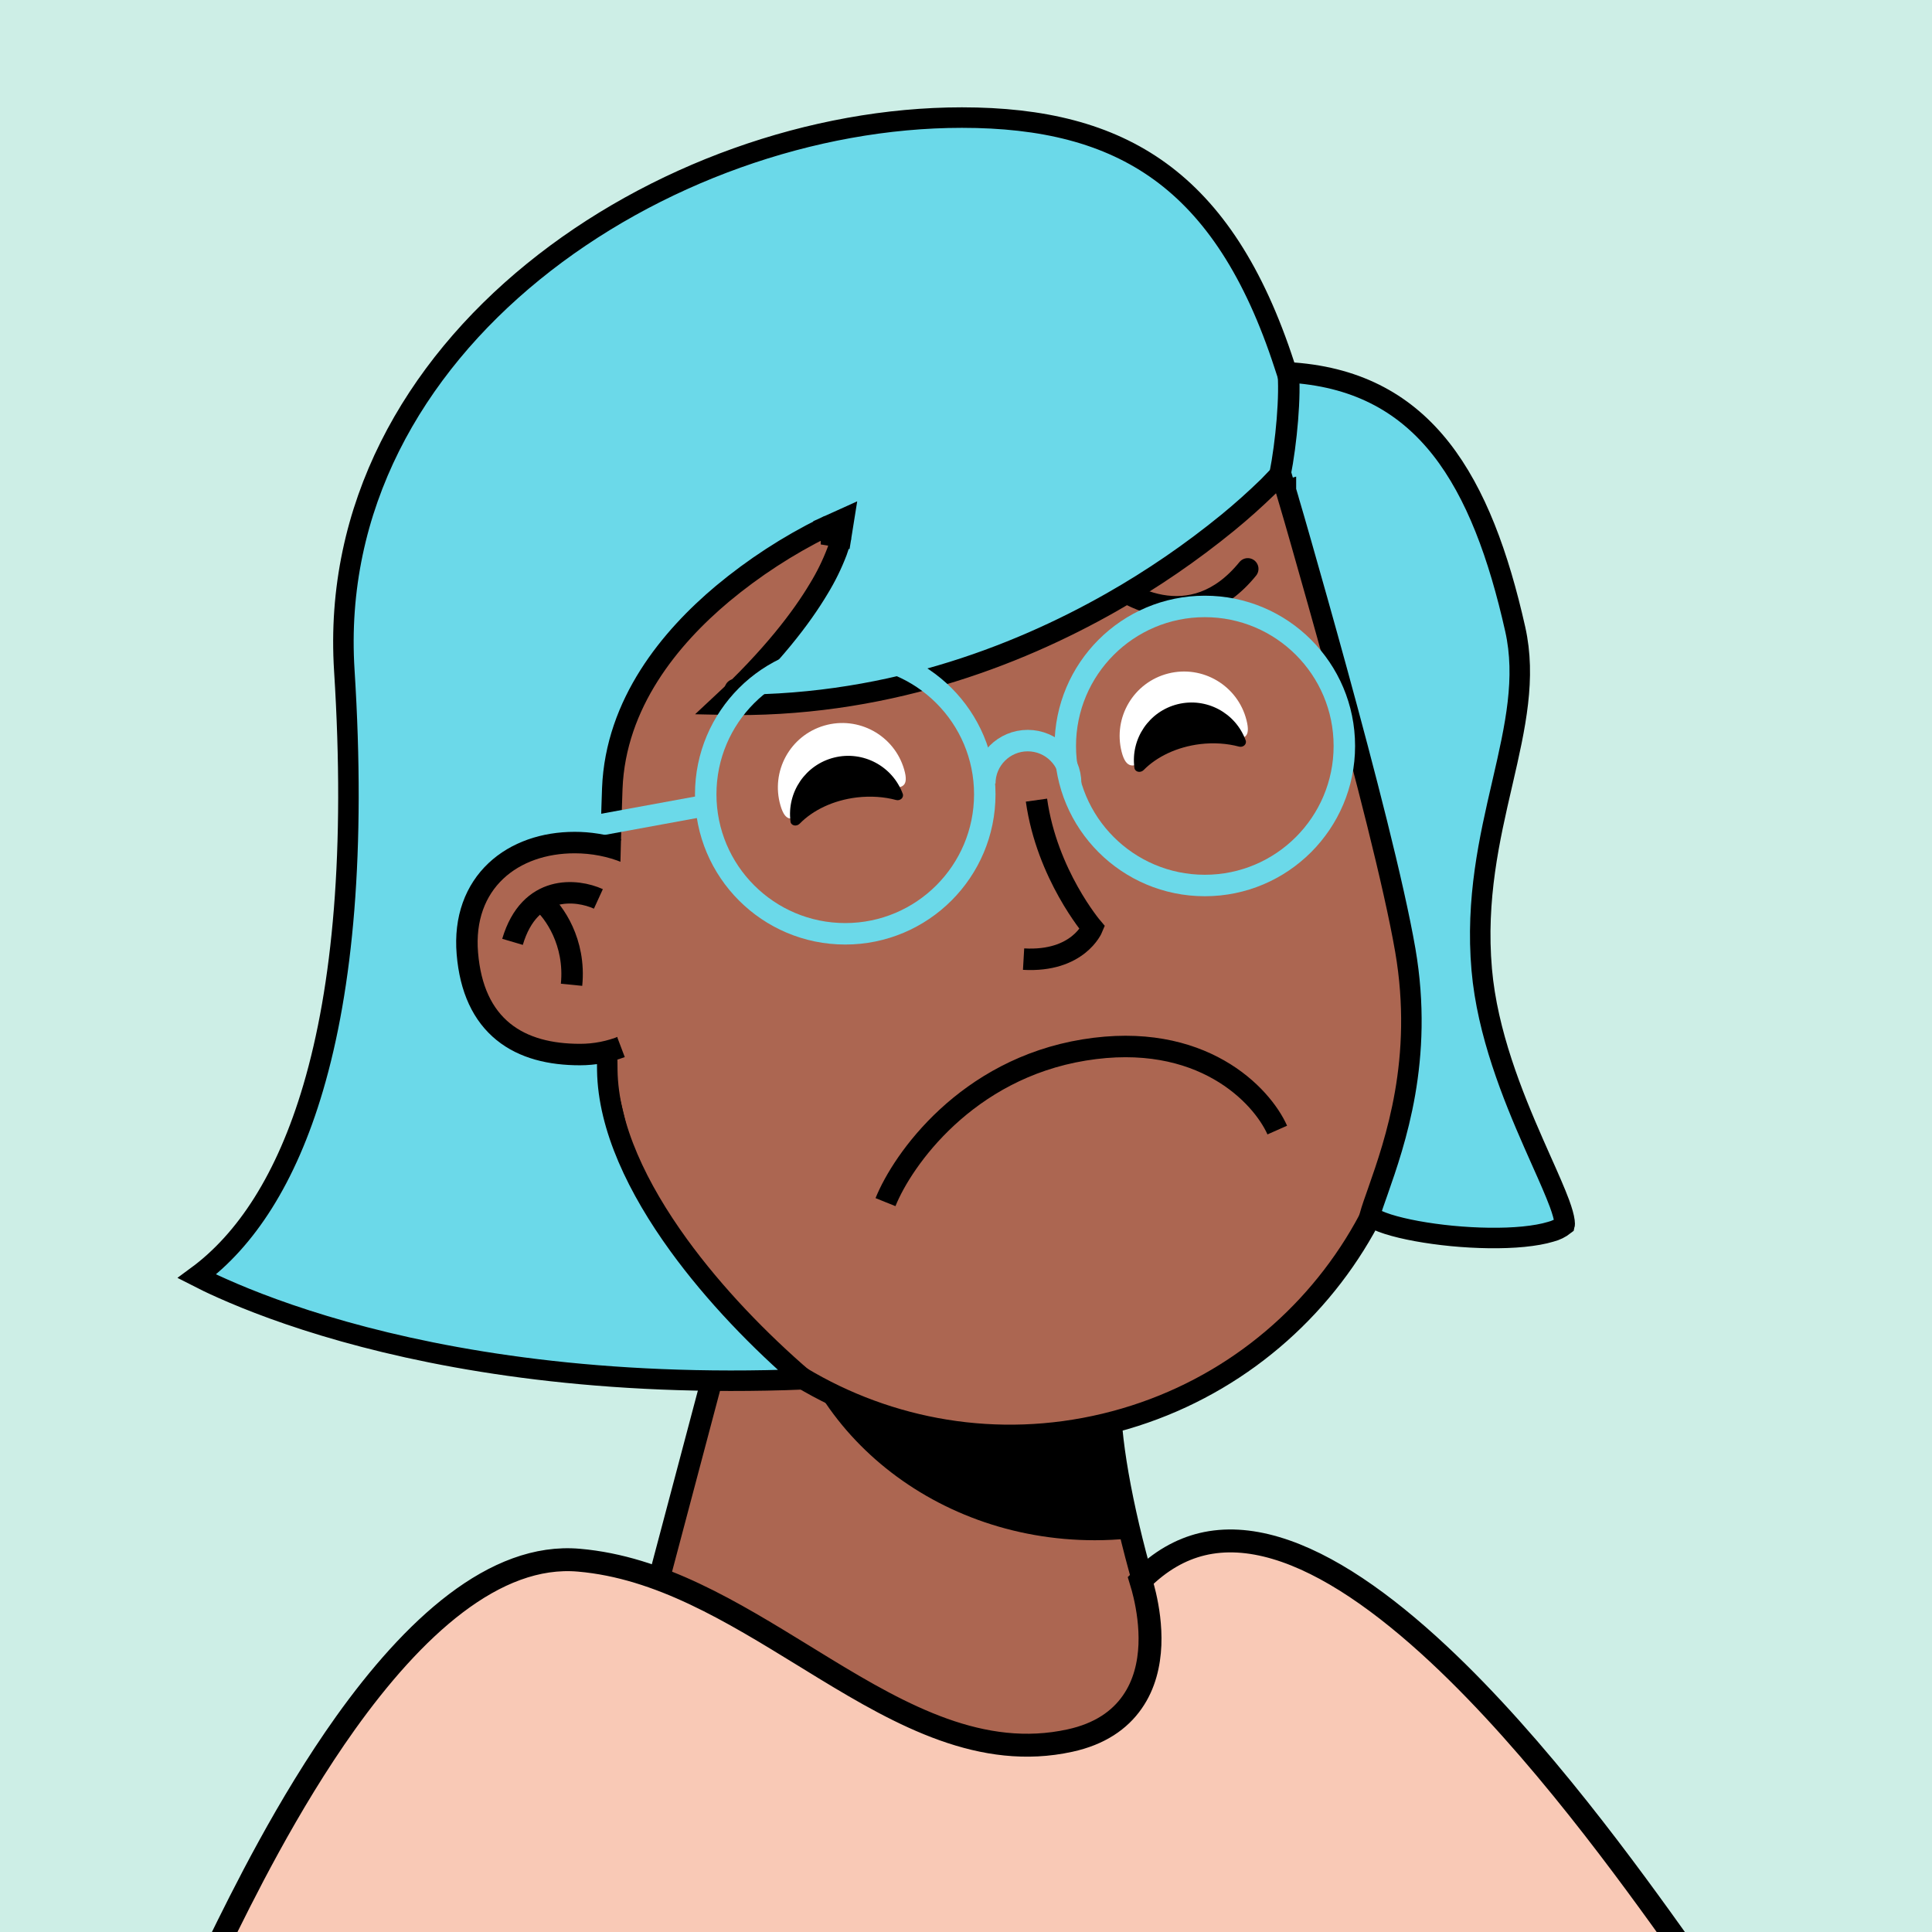
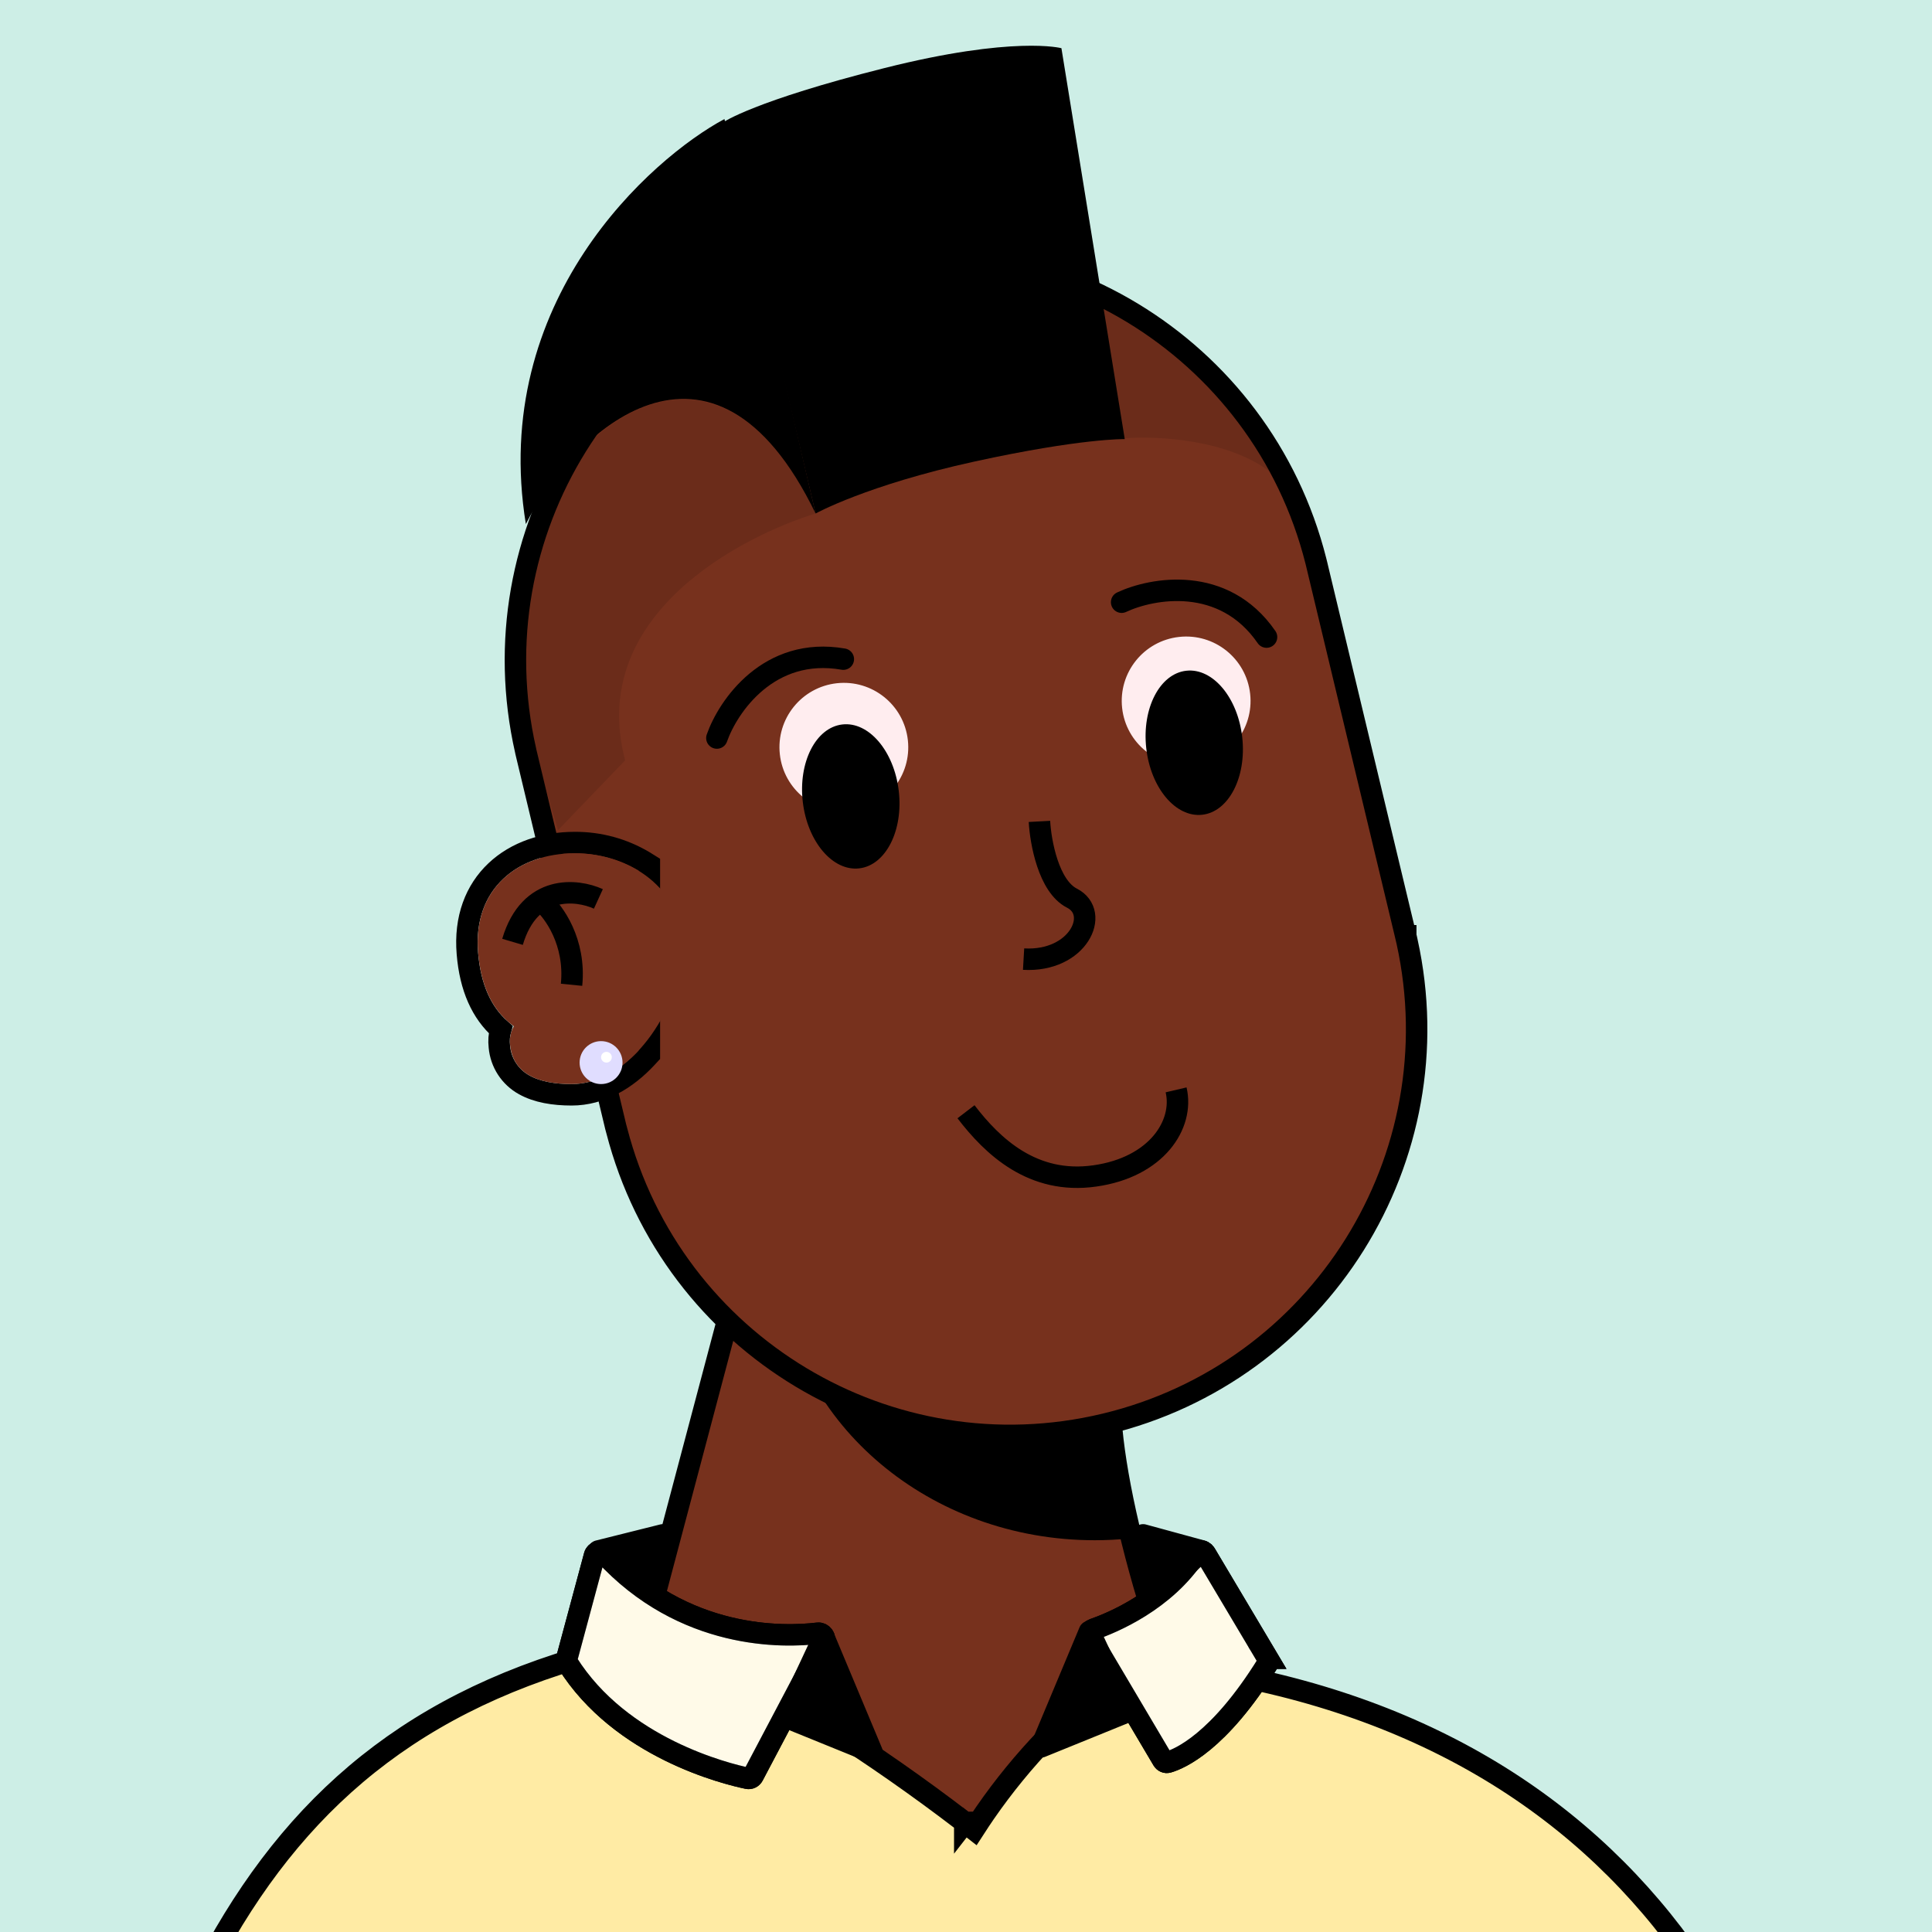
<svg xmlns="http://www.w3.org/2000/svg" viewBox="0 0 360 360" fill="none" shape-rendering="auto">
  <mask id="viewboxMask">
    <rect width="360" height="360" rx="0" ry="0" x="0" y="0" fill="#fff" />
  </mask>
  <g mask="url(#viewboxMask)">
    <rect fill="#cdeee6" width="360" height="360" x="0" y="0" />
    <g transform="translate(80 23)">
-       <path d="M154 319.5c-14.4-20-25.67-58.67-27-78L58.5 212 30 319.5h124Z" fill="#ac6651" stroke="#000" stroke-width="4" />
+       <path d="M154 319.5c-14.4-20-25.67-58.67-27-78L58.5 212 30 319.5h124Z" fill="#77311d" stroke="#000" stroke-width="4" />
      <path d="M130.37 263.69c-2.1.2-4.22.31-6.37.31-30.78 0-56.05-21.57-58.76-49.1L127 241.5c.38 5.48 1.55 13.32 3.37 22.19Z" fill="#000" style="mix-blend-mode:multiply" />
-       <path d="M181.94 151.37v.01l.1.4.14.65A75.72 75.72 0 0 1 34.93 187.7l-.2-.74L18 117.13l-.06-.29A75.72 75.72 0 0 1 165.2 81.55l.05.21.02.08.05.2.05.2v.01l16.4 68.44.08.34.08.34Z" fill="#ac6651" stroke="#000" stroke-width="4" />
+       <path d="M181.94 151.37v.01l.1.4.14.65A75.72 75.72 0 0 1 34.93 187.7l-.2-.74L18 117.13l-.06-.29A75.72 75.72 0 0 1 165.2 81.55l.05.21.02.08.05.2.05.2v.01l16.4 68.44.08.34.08.34Z" fill="#77311d" stroke="#000" stroke-width="4" />
      <g transform="translate(34 102.3)" />
    </g>
    <g transform="translate(170 183)">
-       <path d="M-5 41c3.21-7.96 15.1-24.77 37-28.35 21.9-3.58 33.13 8.46 36 14.92" stroke="#000000" stroke-width="4" />
+       <path d="M10 24.16c4.94 6.45 12.43 13.6 23.98 11.96 11.55-1.62 16.68-9.6 15.17-16.04" stroke="#000000" stroke-width="4" />
    </g>
    <g transform="translate(110 102)">
-       <path d="M27 26.5c6.17 2.5 21.1 3 31.5-15M94 4c5.17 5.33 18.1 12.8 28.5 0" stroke="#000000" stroke-width="4" stroke-linecap="round" />
+       <path d="M99 10.21c5.67-2.66 19-5.1 27 6.5M23.58 35.52c2.07-5.9 9.68-17.12 23.56-14.7" stroke="#000000" stroke-width="4" stroke-linecap="round" />
    </g>
    <g transform="translate(49 11)">
-       <g stroke="#000">
-         <path d="m105.84 88.82 1.88.3v.08l-.04.16-.12.52c-.12.45-.3 1.09-.6 1.9a41.7 41.7 0 0 1-3.4 6.92c-3.17 5.32-8.7 12.66-18.31 21.6 29.97.74 55-8.92 72.82-19.04a156.35 156.35 0 0 0 21.71-14.87 118.43 118.43 0 0 0 7.5-6.7l.1-.1.01-.01 2.29-2.38.93 3.16-1.84.54 1.84-.54v.05l.05.13.15.52a817.06 817.06 0 0 1 2.69 9.28c1.75 6.14 4.14 14.58 6.66 23.77 5.03 18.35 10.6 39.81 12.7 51.97 3.49 20.32-1.91 35.74-5.1 44.87-.63 1.77-1.17 3.3-1.54 4.6.06.04.12.1.22.16.6.42 1.65.91 3.18 1.4 3.02.96 7.32 1.74 11.92 2.19 4.6.44 9.38.53 13.34.14 1.98-.2 3.7-.5 5.08-.92a6.85 6.85 0 0 0 2.58-1.27c.02-.08.03-.29-.02-.68-.1-.78-.4-1.87-.93-3.32-.8-2.15-1.97-4.8-3.35-7.88l-1.46-3.3c-3.93-8.94-8.65-20.56-9.68-32.4-1.15-13.16 1.45-24.42 3.79-34.54l.11-.48c2.39-10.34 4.38-19.32 2.34-28.42-3.1-13.8-7.32-25.3-13.8-33.57-6.42-8.17-15.13-13.27-27.5-14.21l-1.28-.1-.4-1.22c-5.7-17.57-13.38-29.05-23.18-36.17-9.8-7.12-21.96-10.05-36.94-10.05-27.7 0-57.5 10.52-79.88 28.72-22.35 18.18-37.14 43.9-35.2 74.33 2.13 33.6-.3 59.06-5.8 77.72-5 17-12.59 28.46-21.68 35.14 1.19.61 2.78 1.39 4.77 2.27 5.02 2.24 12.59 5.2 22.67 8.03 19.34 5.43 47.95 10.38 85.71 8.89-8.32-7.15-16.72-15.83-23.37-25-7.63-10.53-13.14-21.94-13.3-32.58-.19-12.62.67-45.67.93-52.5.62-15.9 10.82-28.15 20.54-36.3a96.6 96.6 0 0 1 18.96-12.34l.2-.1.13-.06.1-.05h.02v-.01l.8 1.74Zm0 0 1.88.3.56-3.5-3.23 1.46.79 1.74Zm100.23 126.57.03.04-.03-.04Z" fill="#6bd9e9" stroke-width="3.82" />
-         <path d="M191 58c.5 4.5-.3 13.5-1.5 19.5" stroke-width="4" />
+       <g fill="#000000">
+         <path opacity=".1" d="M187.99 77.18c-8-6.4-21.84-7-27.5-6.5l-8-26.5c13.6 3.2 32 24 35.5 33Z" />
+         <path d="M85.8 11.76S91.52 7.8 115.74 1.7c24.21-6.1 33.04-3.72 33.04-3.72l11.8 72.84s-8.05-.18-28.04 4.19c-20 4.38-29.56 9.67-29.56 9.67l-17.2-72.9Z" />
+         <path d="M48.99 86.68c-6.8-41.6 23.33-68.17 37-75.5l16.98 73.5c-19.2-39.6-45.33-15.17-54 2Z" />
+         <path opacity=".1" d="M67.49 130.68c-7.2-27.2 22-41.84 35.5-46-7-16.34-23-31-42.5-13-18 30.5-11 54-5.5 72l12.5-13Z" />
      </g>
    </g>
    <g transform="translate(142 119)">
-       <path d="M26.47 24.36c1.86 6.36-5.04 1.48-11.4 3.33-6.36 1.86-9.78 9.76-11.64 3.4a12 12 0 0 1 23.04-6.73ZM90.26 15.17c1.64 6.42-4.7 1.52-11.11 3.15-6.43 1.64-10.51 9.19-12.15 2.77a12 12 0 1 1 23.26-5.92Z" fill="#ffffff" />
-       <path d="M5.29 34.07c.11.82 1.14 1 1.72.41 2.46-2.52 6.25-4.36 10.65-4.89 2.6-.3 5.1-.12 7.32.48.75.2 1.5-.44 1.23-1.17A10.84 10.84 0 0 0 5.3 34.07ZM69.38 24.07c.12.82 1.15 1 1.73.41 2.44-2.48 6.19-4.3 10.54-4.83 2.56-.3 5.03-.12 7.23.47.75.2 1.5-.44 1.23-1.17a10.74 10.74 0 0 0-20.73 5.12Z" fill="#000000" />
-       <g transform="translate(-40 -8)">
-         <g stroke="#6bd9e9" stroke-width="4">
-           <circle cx="122.5" cy="28" r="26" />
-           <circle cx="55.5" cy="37" r="26" />
-           <path d="M97.5 35a8 8 0 0 0-16 0M30 39 0 44.5" />
-         </g>
+       <circle cx="15.24" cy="20.24" r="12" transform="rotate(-6.28 15.24 20.24)" fill="#ffedef" />
+       <ellipse cx="16.53" cy="29.4" rx="9" ry="13.5" transform="rotate(-6.78 16.53 29.4)" fill="#000000" />
+       <circle cx="79.02" cy="11.61" r="12" transform="rotate(-6.28 79.02 11.61)" fill="#ffedef" />
+       <ellipse cx="80.53" cy="19.4" rx="9" ry="13.5" transform="rotate(-6.28 80.53 19.4)" fill="#000000" />
+       <g transform="translate(-40 -8)" />
+     </g>
+     <g transform="rotate(-8 1149.44 -1186.92)">
+       <path d="M16.5 7c-.33 3.83 0 12.2 4 15 5 3.5-.5 12-10.5 10" stroke="#000" stroke-width="4" />
+     </g>
+     <g transform="translate(84 154)">
+       <path d="M37 8.25V7.13l-.95-.59A24.91 24.91 0 0 0 23.08 3C17.44 3 12.16 4.75 8.4 8.3c-3.8 3.58-5.86 8.83-5.31 15.37.52 6.37 2.66 11.06 6.2 14.17-.29 1-.37 2.08-.24 3.21a8.98 8.98 0 0 0 4.6 7.08C16.09 49.5 19.2 50 22.52 50c5.48 0 10.29-2.95 13.95-6.89l.53-.57V8.25Z" stroke="#000" stroke-width="4" />
+       <path d="M42.97 23.98c.07-.65.1-1.3.1-1.98 0-10.22-9.5-17-20-17C12.6 5 4.09 11.5 5.09 23.5c.56 6.68 2.95 11.07 6.65 13.72a5.7 5.7 0 0 0-.68 3.6C11.68 46.1 16.19 48 22.52 48c11.1 0 19.9-14.05 20.45-24.02Z" fill="#77311d" />
+       <path d="M27.5 13.5c-4-1.83-12.8-2.8-16 8" stroke="#000" stroke-width="4" />
+       <path d="M17 14c2.17 1.83 6.3 7.5 5.5 15.5" stroke="#000" stroke-width="4" />
+       <g transform="translate(3 42)">
+         <circle cx="25" cy="2" r="4" fill="#e0ddff" />
+         <circle cx="26" cy="1" r="1" fill="#fff" />
      </g>
    </g>
-     <g transform="rotate(-8 1149.44 -1186.92)">
-       <path d="M16.5 3c0 14 7 25 7 25S20 34 10 32" stroke="#000" stroke-width="4" />
-     </g>
-     <g transform="translate(84 154)">
-       <path d="M30.5 6.18A23.78 23.78 0 0 0 23.08 5c-10.5 0-19 6.5-18 18.5 1.04 12.5 8.5 17 19 17A19.6 19.6 0 0 0 31 39.23" stroke="#000" stroke-width="8" />
-       <path d="M31.5 39.04a19.38 19.38 0 0 1-7.42 1.46c-10.5 0-17.96-4.5-19-17-1-12 7.5-18.5 18-18.5 3.14 0 6.19.6 8.92 1.73l-.5 32.3Z" fill="#ac6651" />
-       <path d="M27.5 13.5c-4-1.83-12.8-2.8-16 8" stroke="#000" stroke-width="4" />
-       <path d="M17 14c2.17 1.83 6.3 7.5 5.5 15.5" stroke="#000" stroke-width="4" />
-       <g transform="translate(3 35)" />
-     </g>
    <g transform="translate(53 272)">
-       <path d="M260.37 90.86H-12.54l.1-.2C-7.89 81.38.5 64.31 11.4 49.03c6.2-8.67 13.13-16.65 20.54-22.27 7.41-5.61 15.12-8.73 22.95-8.04 15.06 1.31 28.46 9.56 41.93 17.83l3.83 2.35c14.48 8.82 29.35 17.02 45.72 13.43 5.53-1.2 9.26-3.8 11.6-7.16 2.32-3.3 3.15-7.15 3.3-10.66.14-3.52-.4-6.85-.96-9.26a39.89 39.89 0 0 0-.75-2.78c3.63-3.64 7.47-5.77 11.43-6.73 4.3-1.03 8.89-.73 13.72.7 9.73 2.87 20.14 10.25 30.3 19.73 18.61 17.37 35.69 41.14 45.36 54.68Z" fill="#f9c9b6" stroke="#000" stroke-width="4.27" />
+       <g stroke="#000" stroke-width="4">
+         <path d="M126.77 67.58 128 66l-1.23 1.58 1.72 1.34 1.19-1.83v-.02l.05-.06.04-.05a28.57 28.57 0 0 1 .8-1.18 112.35 112.35 0 0 1 11.5-14.05c3.67-3.78 7.83-7.4 12.13-9.93 4.31-2.53 8.58-3.84 12.53-3.3C209.17 44.2 240.4 63 260.67 91h-273.3c16.3-29.34 39.49-48.02 77.07-56.59 1.6-.36 3.78-.25 6.5.38 2.7.63 5.77 1.73 9.09 3.19 6.62 2.9 14.02 7.16 20.97 11.56a355.78 355.78 0 0 1 25.24 17.63l.4.3.1.08.02.02h.01Z" fill="#ffeba4" />
+         <path d="m52.61 37.08 5.17-19.23c.2-.78 1.22-1 1.76-.4C74.4 33.7 93.16 33.08 99.4 32.33c.84-.1 1.5.82 1.1 1.58L87.34 58.86c-.2.38-.62.6-1.04.5-3.95-.82-23.62-5.63-33.57-21.5a1 1 0 0 1-.12-.78ZM183.2 36.98 171.61 17.5c-.4-.66-1.37-.65-1.79 0-5.73 8.83-15.63 12.9-19.09 14.1-.62.22-.9.96-.57 1.53l13.5 22.81c.2.34.59.53.97.42 2.13-.61 9.46-3.67 18.54-18.34a1 1 0 0 0 .01-1.04Z" fill="#ffeba4" />
+         <path d="m52.61 37.08 5.17-19.23c.2-.78 1.22-1 1.76-.4C74.4 33.7 93.16 33.08 99.4 32.33c.84-.1 1.5.82 1.1 1.58L87.34 58.86c-.2.38-.62.6-1.04.5-3.95-.82-23.62-5.63-33.57-21.5a1 1 0 0 1-.12-.78ZM183.2 36.98 171.61 17.5c-.4-.66-1.37-.65-1.79 0-5.73 8.83-15.63 12.9-19.09 14.1-.62.22-.9.96-.57 1.53l13.5 22.81c.2.34.59.53.97.42 2.13-.61 9.46-3.67 18.54-18.34a1 1 0 0 0 .01-1.04Z" fill="#fff" fill-opacity=".75" />
+         <path d="m109.5 54.5-9-21.5-7 15 16 6.5ZM141 53.5l9-21.5 7 15-16 6.5ZM70.5 14l-12 3 10 6.5 2-9.5ZM160 14l11 3-7 6.5-4-9.5Z" fill="#000" stroke-linejoin="round" />
+       </g>
    </g>
  </g>
</svg>
